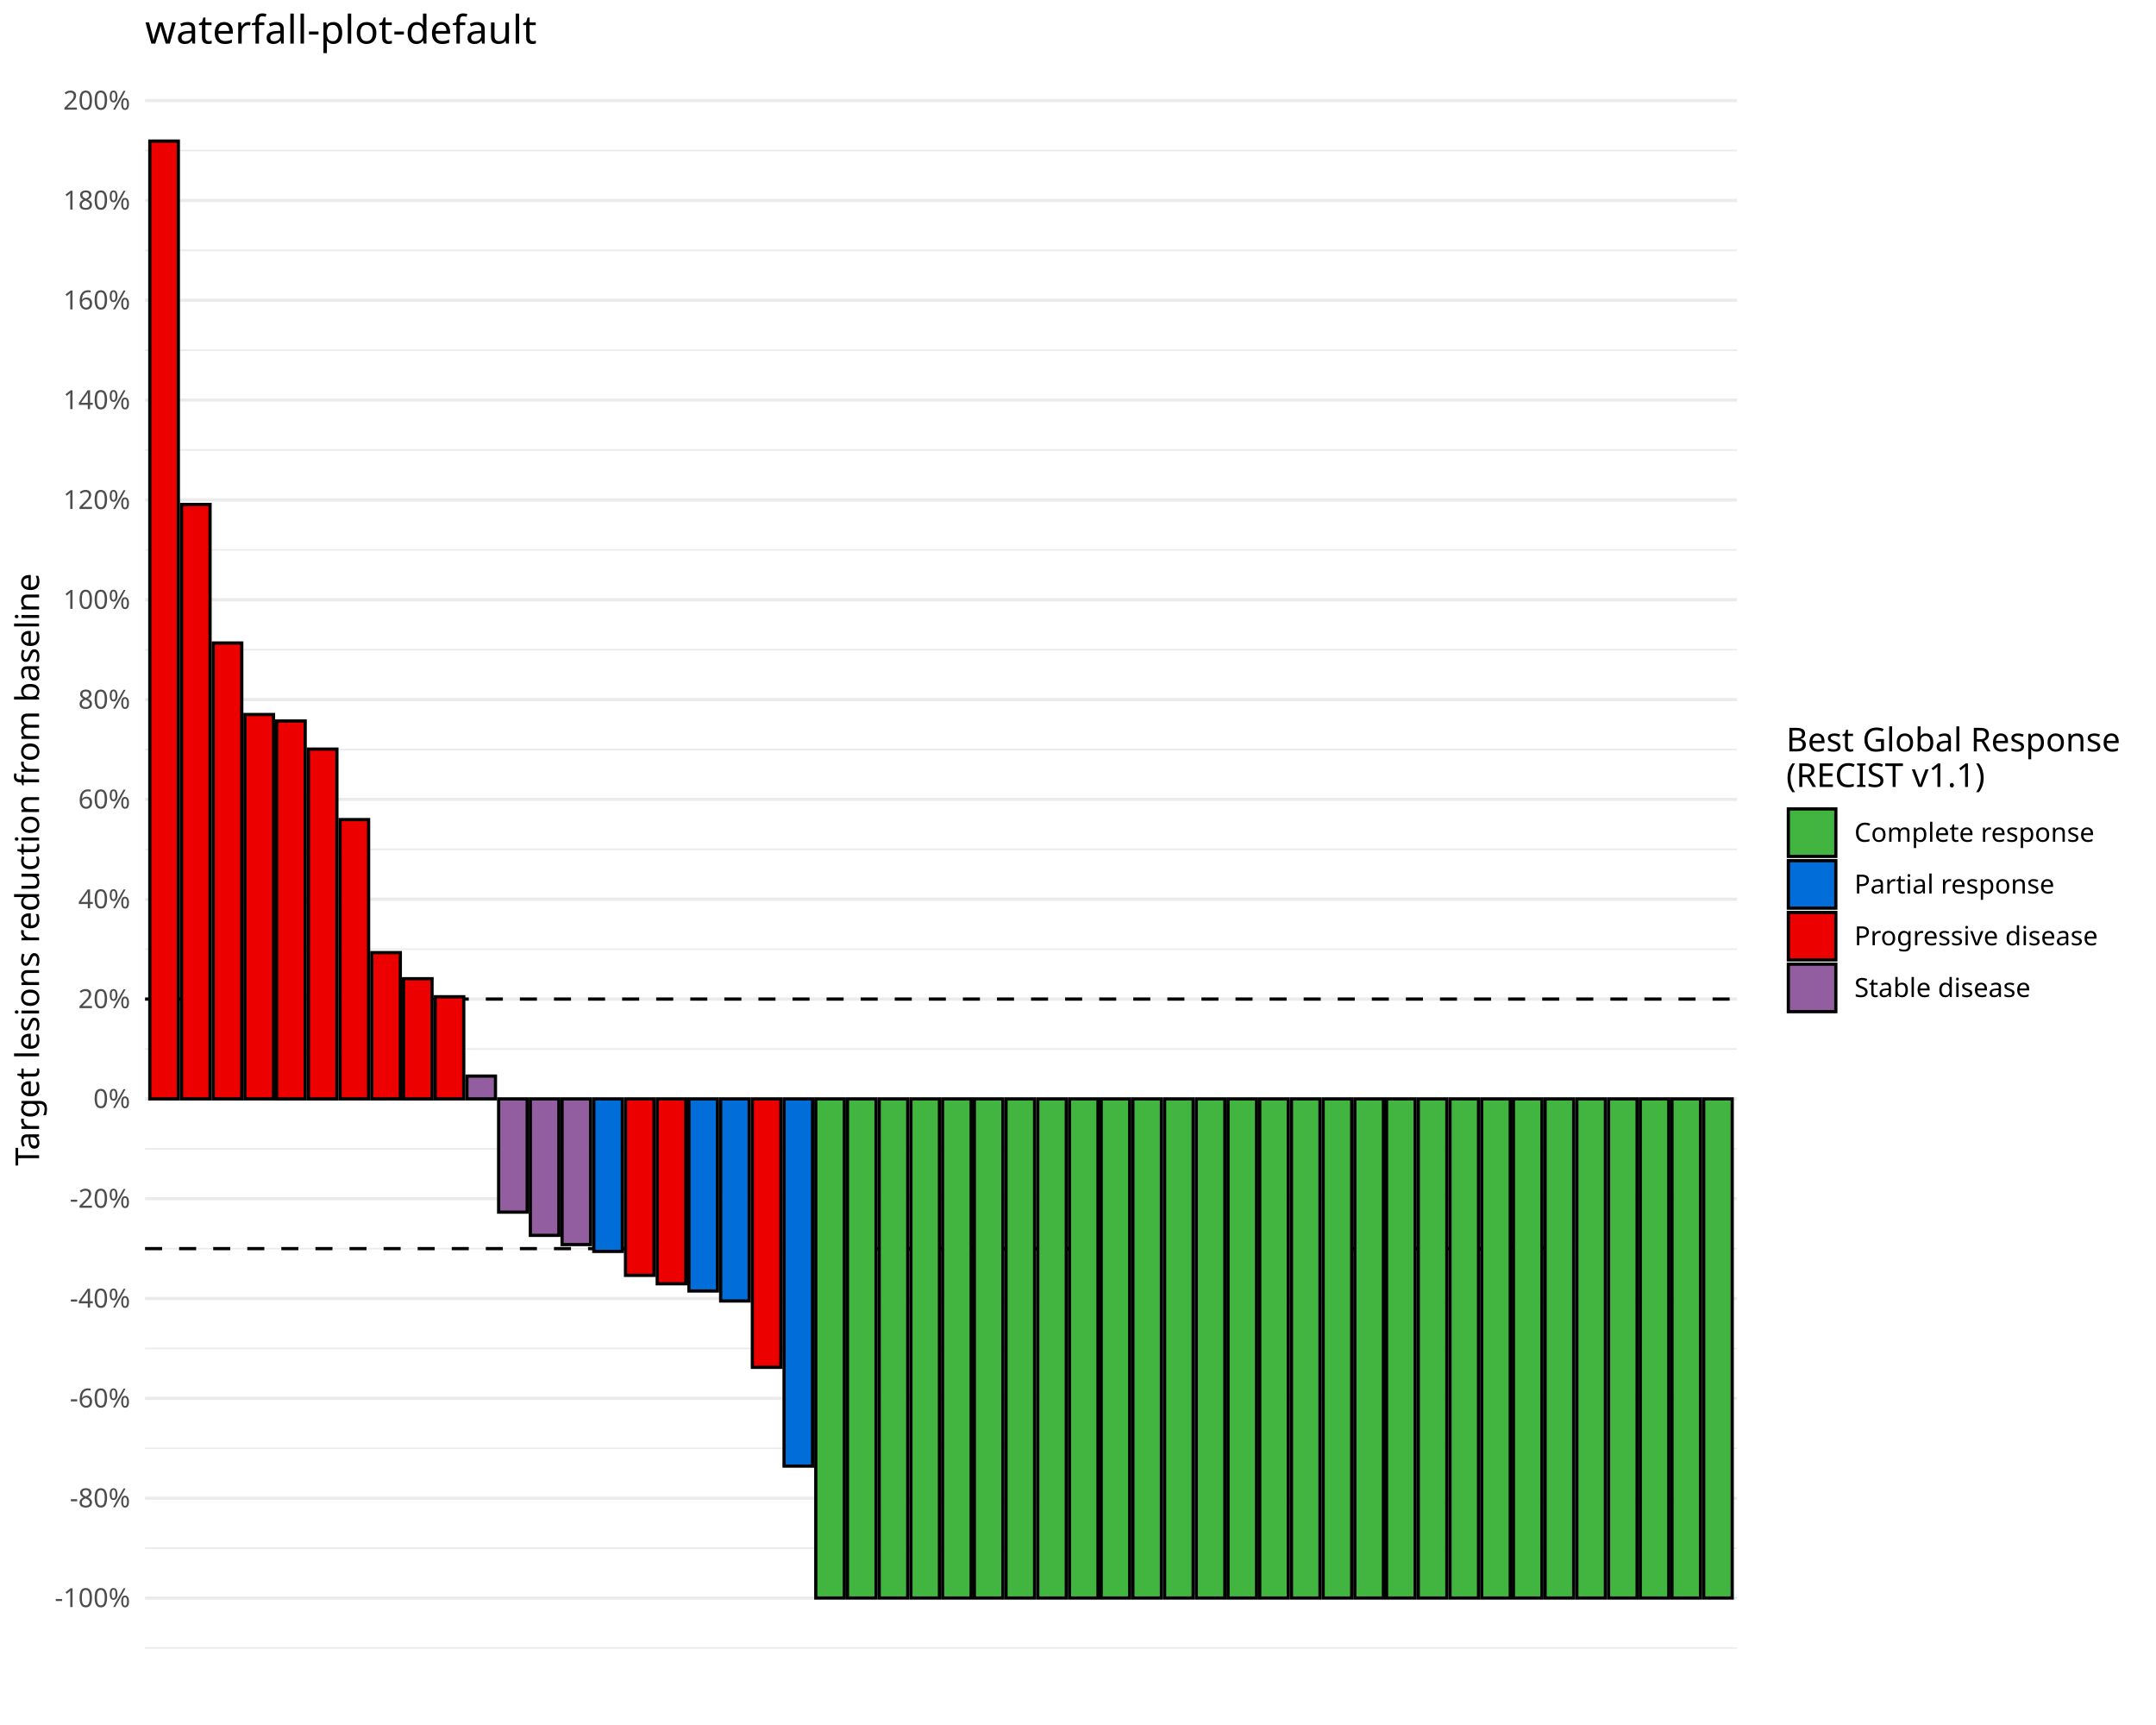
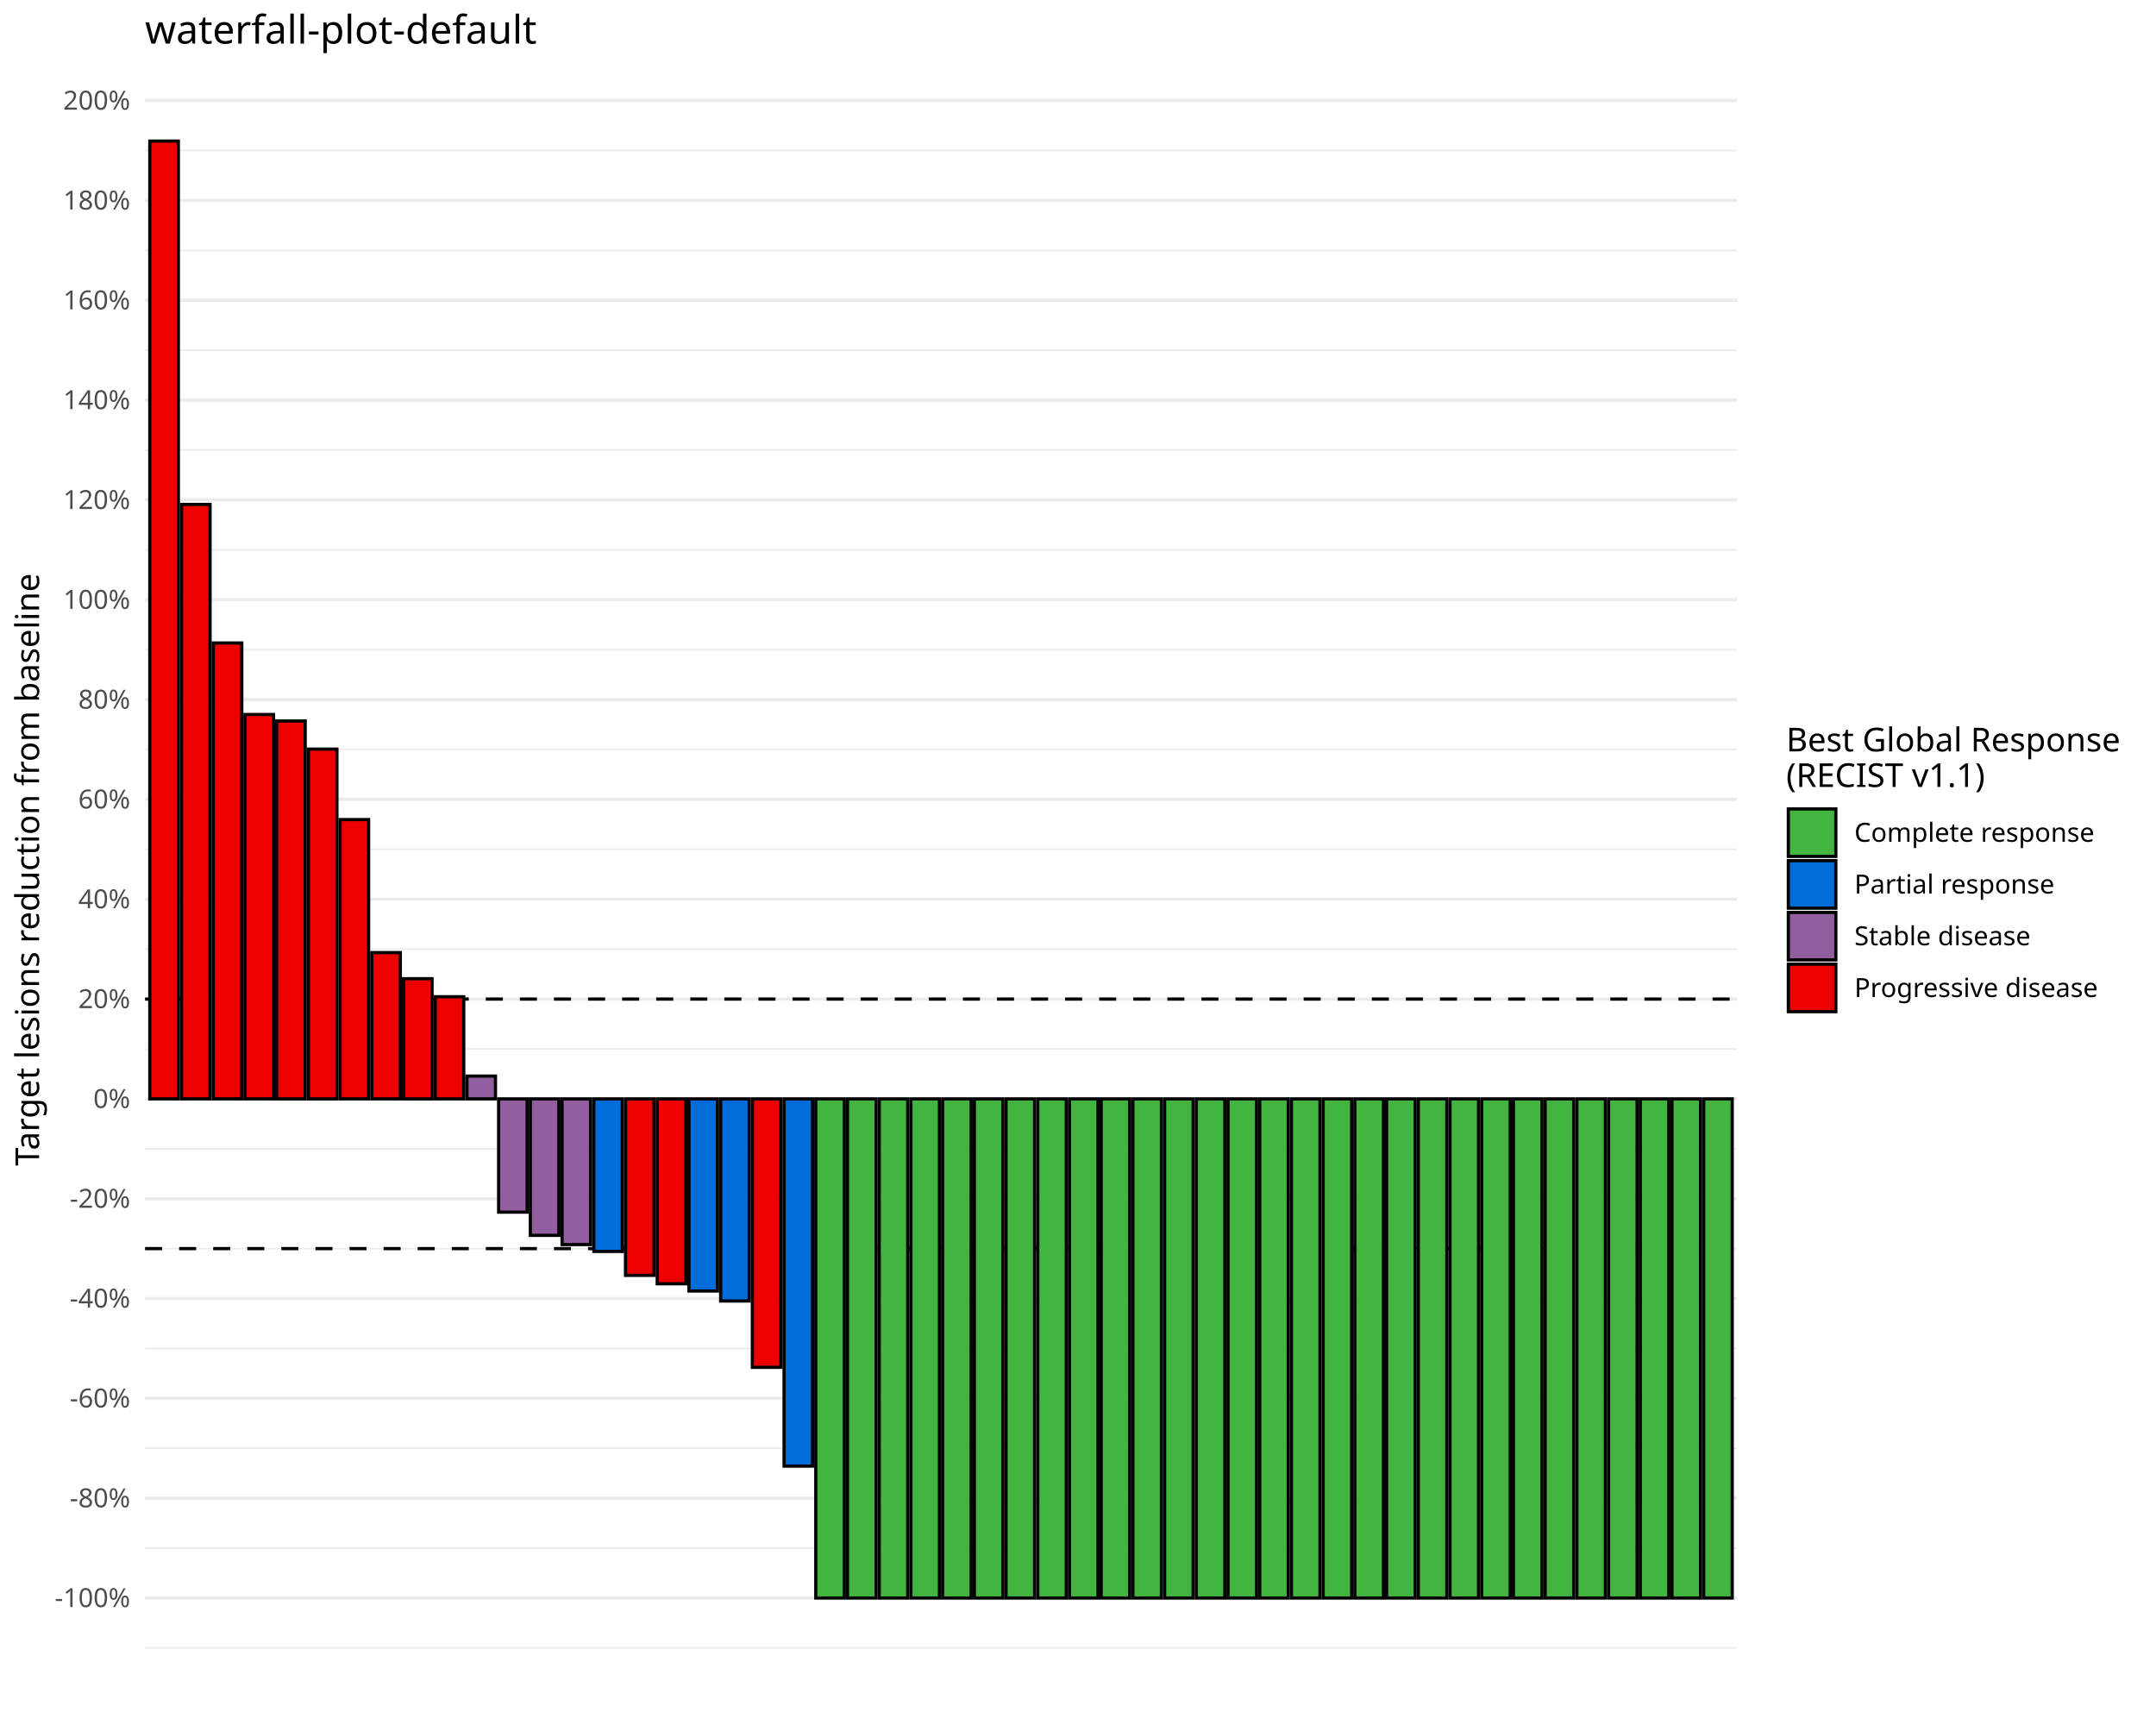
<svg xmlns="http://www.w3.org/2000/svg" class="svglite" data-engine-version="2.0" width="720.00pt" height="576.00pt" viewBox="0 0 720.00 576.00">
  <defs>
    <style type="text/css">
    .svglite line, .svglite polyline, .svglite polygon, .svglite path, .svglite rect, .svglite circle {
      fill: none;
      stroke: #000000;
      stroke-linecap: round;
      stroke-linejoin: round;
      stroke-miterlimit: 10.00;
    }
  </style>
  </defs>
  <rect width="100%" height="100%" style="stroke: none; fill: #FFFFFF;" />
  <defs>
    <clipPath id="cpMC4wMHw3MjAuMDB8MC4wMHw1NzYuMDA=">
      <rect x="0.00" y="0.00" width="720.00" height="576.00" />
    </clipPath>
  </defs>
  <g clip-path="url(#cpMC4wMHw3MjAuMDB8MC4wMHw1NzYuMDA=)">
</g>
  <defs>
    <clipPath id="cpNDguNDR8NTgwLjA3fDIyLjc4fDU1Ny45Mw==">
      <rect x="48.44" y="22.78" width="531.63" height="535.14" />
    </clipPath>
  </defs>
  <g clip-path="url(#cpNDguNDR8NTgwLjA3fDIyLjc4fDU1Ny45Mw==)">
    <polyline points="48.44,550.27 580.07,550.27 " style="stroke-width: 0.53; stroke: #EBEBEB; stroke-linecap: butt;" />
    <polyline points="48.44,516.94 580.07,516.94 " style="stroke-width: 0.53; stroke: #EBEBEB; stroke-linecap: butt;" />
    <polyline points="48.44,483.60 580.07,483.60 " style="stroke-width: 0.53; stroke: #EBEBEB; stroke-linecap: butt;" />
    <polyline points="48.44,450.27 580.07,450.27 " style="stroke-width: 0.53; stroke: #EBEBEB; stroke-linecap: butt;" />
    <polyline points="48.44,416.93 580.07,416.93 " style="stroke-width: 0.53; stroke: #EBEBEB; stroke-linecap: butt;" />
    <polyline points="48.44,383.60 580.07,383.60 " style="stroke-width: 0.53; stroke: #EBEBEB; stroke-linecap: butt;" />
    <polyline points="48.44,350.27 580.07,350.27 " style="stroke-width: 0.53; stroke: #EBEBEB; stroke-linecap: butt;" />
    <polyline points="48.44,316.93 580.07,316.93 " style="stroke-width: 0.53; stroke: #EBEBEB; stroke-linecap: butt;" />
    <polyline points="48.44,283.60 580.07,283.60 " style="stroke-width: 0.53; stroke: #EBEBEB; stroke-linecap: butt;" />
    <polyline points="48.44,250.26 580.07,250.26 " style="stroke-width: 0.53; stroke: #EBEBEB; stroke-linecap: butt;" />
    <polyline points="48.44,216.93 580.07,216.93 " style="stroke-width: 0.53; stroke: #EBEBEB; stroke-linecap: butt;" />
    <polyline points="48.44,183.60 580.07,183.60 " style="stroke-width: 0.53; stroke: #EBEBEB; stroke-linecap: butt;" />
    <polyline points="48.44,150.26 580.07,150.26 " style="stroke-width: 0.53; stroke: #EBEBEB; stroke-linecap: butt;" />
    <polyline points="48.44,116.93 580.07,116.93 " style="stroke-width: 0.53; stroke: #EBEBEB; stroke-linecap: butt;" />
    <polyline points="48.44,83.60 580.07,83.60 " style="stroke-width: 0.53; stroke: #EBEBEB; stroke-linecap: butt;" />
    <polyline points="48.44,50.26 580.07,50.26 " style="stroke-width: 0.53; stroke: #EBEBEB; stroke-linecap: butt;" />
    <polyline points="48.44,533.60 580.07,533.60 " style="stroke-width: 1.07; stroke: #EBEBEB; stroke-linecap: butt;" />
    <polyline points="48.44,500.27 580.07,500.27 " style="stroke-width: 1.07; stroke: #EBEBEB; stroke-linecap: butt;" />
    <polyline points="48.44,466.93 580.07,466.93 " style="stroke-width: 1.07; stroke: #EBEBEB; stroke-linecap: butt;" />
    <polyline points="48.44,433.60 580.07,433.60 " style="stroke-width: 1.07; stroke: #EBEBEB; stroke-linecap: butt;" />
    <polyline points="48.44,400.27 580.07,400.27 " style="stroke-width: 1.07; stroke: #EBEBEB; stroke-linecap: butt;" />
    <polyline points="48.44,366.93 580.07,366.93 " style="stroke-width: 1.07; stroke: #EBEBEB; stroke-linecap: butt;" />
    <polyline points="48.44,333.60 580.07,333.60 " style="stroke-width: 1.07; stroke: #EBEBEB; stroke-linecap: butt;" />
    <polyline points="48.44,300.27 580.07,300.27 " style="stroke-width: 1.07; stroke: #EBEBEB; stroke-linecap: butt;" />
    <polyline points="48.44,266.93 580.07,266.93 " style="stroke-width: 1.07; stroke: #EBEBEB; stroke-linecap: butt;" />
    <polyline points="48.44,233.60 580.07,233.60 " style="stroke-width: 1.07; stroke: #EBEBEB; stroke-linecap: butt;" />
    <polyline points="48.44,200.26 580.07,200.26 " style="stroke-width: 1.07; stroke: #EBEBEB; stroke-linecap: butt;" />
    <polyline points="48.44,166.93 580.07,166.93 " style="stroke-width: 1.07; stroke: #EBEBEB; stroke-linecap: butt;" />
    <polyline points="48.44,133.60 580.07,133.60 " style="stroke-width: 1.07; stroke: #EBEBEB; stroke-linecap: butt;" />
    <polyline points="48.44,100.26 580.07,100.26 " style="stroke-width: 1.07; stroke: #EBEBEB; stroke-linecap: butt;" />
    <polyline points="48.44,66.93 580.07,66.93 " style="stroke-width: 1.07; stroke: #EBEBEB; stroke-linecap: butt;" />
    <polyline points="48.44,33.59 580.07,33.59 " style="stroke-width: 1.07; stroke: #EBEBEB; stroke-linecap: butt;" />
    <line x1="48.44" y1="416.93" x2="580.07" y2="416.93" style="stroke-width: 1.07; stroke-dasharray: 5.69,5.69; stroke-linecap: butt;" />
    <line x1="48.44" y1="333.60" x2="580.07" y2="333.60" style="stroke-width: 1.07; stroke-dasharray: 5.69,5.69; stroke-linecap: butt;" />
    <rect x="272.43" y="366.93" width="9.53" height="166.67" style="stroke-width: 1.07; stroke-linecap: butt; stroke-linejoin: miter; fill: #42B540;" />
    <rect x="81.80" y="238.58" width="9.53" height="128.35" style="stroke-width: 1.07; stroke-linecap: butt; stroke-linejoin: miter; fill: #ED0000;" />
    <rect x="92.39" y="240.75" width="9.53" height="126.19" style="stroke-width: 1.07; stroke-linecap: butt; stroke-linejoin: miter; fill: #ED0000;" />
    <rect x="484.23" y="366.93" width="9.53" height="166.67" style="stroke-width: 1.07; stroke-linecap: butt; stroke-linejoin: miter; fill: #42B540;" />
    <rect x="219.48" y="366.93" width="9.53" height="61.74" style="stroke-width: 1.07; stroke-linecap: butt; stroke-linejoin: miter; fill: #ED0000;" />
    <rect x="558.36" y="366.93" width="9.53" height="166.67" style="stroke-width: 1.07; stroke-linecap: butt; stroke-linejoin: miter; fill: #42B540;" />
    <rect x="134.75" y="326.80" width="9.53" height="40.14" style="stroke-width: 1.07; stroke-linecap: butt; stroke-linejoin: miter; fill: #ED0000;" />
    <rect x="198.30" y="366.93" width="9.53" height="50.94" style="stroke-width: 1.07; stroke-linecap: butt; stroke-linejoin: miter; fill: #006DD8;" />
    <rect x="568.95" y="366.93" width="9.53" height="166.67" style="stroke-width: 1.07; stroke-linecap: butt; stroke-linejoin: miter; fill: #42B540;" />
    <rect x="283.02" y="366.93" width="9.53" height="166.67" style="stroke-width: 1.07; stroke-linecap: butt; stroke-linejoin: miter; fill: #42B540;" />
    <rect x="293.61" y="366.93" width="9.53" height="166.67" style="stroke-width: 1.07; stroke-linecap: butt; stroke-linejoin: miter; fill: #42B540;" />
    <rect x="187.70" y="366.93" width="9.53" height="48.65" style="stroke-width: 1.07; stroke-linecap: butt; stroke-linejoin: miter; fill: #925E9F;" />
    <rect x="177.11" y="366.93" width="9.53" height="45.57" style="stroke-width: 1.07; stroke-linecap: butt; stroke-linejoin: miter; fill: #925E9F;" />
    <rect x="304.20" y="366.93" width="9.53" height="166.67" style="stroke-width: 1.07; stroke-linecap: butt; stroke-linejoin: miter; fill: #42B540;" />
    <rect x="314.79" y="366.93" width="9.53" height="166.67" style="stroke-width: 1.07; stroke-linecap: butt; stroke-linejoin: miter; fill: #42B540;" />
    <rect x="60.62" y="168.44" width="9.53" height="198.49" style="stroke-width: 1.07; stroke-linecap: butt; stroke-linejoin: miter; fill: #ED0000;" />
    <rect x="325.38" y="366.93" width="9.53" height="166.67" style="stroke-width: 1.07; stroke-linecap: butt; stroke-linejoin: miter; fill: #42B540;" />
    <rect x="102.98" y="250.13" width="9.53" height="116.81" style="stroke-width: 1.07; stroke-linecap: butt; stroke-linejoin: miter; fill: #ED0000;" />
    <rect x="335.97" y="366.93" width="9.53" height="166.67" style="stroke-width: 1.07; stroke-linecap: butt; stroke-linejoin: miter; fill: #42B540;" />
    <rect x="346.56" y="366.93" width="9.53" height="166.67" style="stroke-width: 1.07; stroke-linecap: butt; stroke-linejoin: miter; fill: #42B540;" />
    <rect x="357.15" y="366.93" width="9.53" height="166.67" style="stroke-width: 1.07; stroke-linecap: butt; stroke-linejoin: miter; fill: #42B540;" />
    <rect x="367.74" y="366.93" width="9.53" height="166.67" style="stroke-width: 1.07; stroke-linecap: butt; stroke-linejoin: miter; fill: #42B540;" />
    <rect x="378.33" y="366.93" width="9.53" height="166.67" style="stroke-width: 1.07; stroke-linecap: butt; stroke-linejoin: miter; fill: #42B540;" />
    <rect x="388.92" y="366.93" width="9.53" height="166.67" style="stroke-width: 1.07; stroke-linecap: butt; stroke-linejoin: miter; fill: #42B540;" />
    <rect x="145.34" y="332.82" width="9.53" height="34.11" style="stroke-width: 1.07; stroke-linecap: butt; stroke-linejoin: miter; fill: #ED0000;" />
    <rect x="399.51" y="366.93" width="9.53" height="166.67" style="stroke-width: 1.07; stroke-linecap: butt; stroke-linejoin: miter; fill: #42B540;" />
    <rect x="71.21" y="214.70" width="9.53" height="152.23" style="stroke-width: 1.07; stroke-linecap: butt; stroke-linejoin: miter; fill: #ED0000;" />
    <rect x="410.10" y="366.93" width="9.53" height="166.67" style="stroke-width: 1.07; stroke-linecap: butt; stroke-linejoin: miter; fill: #42B540;" />
    <rect x="420.69" y="366.93" width="9.53" height="166.67" style="stroke-width: 1.07; stroke-linecap: butt; stroke-linejoin: miter; fill: #42B540;" />
    <rect x="431.28" y="366.93" width="9.53" height="166.67" style="stroke-width: 1.07; stroke-linecap: butt; stroke-linejoin: miter; fill: #42B540;" />
    <rect x="230.07" y="366.93" width="9.53" height="64.15" style="stroke-width: 1.07; stroke-linecap: butt; stroke-linejoin: miter; fill: #006DD8;" />
    <rect x="441.87" y="366.93" width="9.53" height="166.67" style="stroke-width: 1.07; stroke-linecap: butt; stroke-linejoin: miter; fill: #42B540;" />
    <rect x="452.46" y="366.93" width="9.53" height="166.67" style="stroke-width: 1.07; stroke-linecap: butt; stroke-linejoin: miter; fill: #42B540;" />
    <rect x="113.57" y="273.67" width="9.53" height="93.26" style="stroke-width: 1.07; stroke-linecap: butt; stroke-linejoin: miter; fill: #ED0000;" />
    <rect x="463.05" y="366.93" width="9.53" height="166.67" style="stroke-width: 1.07; stroke-linecap: butt; stroke-linejoin: miter; fill: #42B540;" />
    <rect x="155.93" y="359.32" width="9.53" height="7.61" style="stroke-width: 1.07; stroke-linecap: butt; stroke-linejoin: miter; fill: #925E9F;" />
    <rect x="50.03" y="47.11" width="9.53" height="319.82" style="stroke-width: 1.07; stroke-linecap: butt; stroke-linejoin: miter; fill: #ED0000;" />
    <rect x="261.84" y="366.93" width="9.53" height="122.62" style="stroke-width: 1.07; stroke-linecap: butt; stroke-linejoin: miter; fill: #006DD8;" />
    <rect x="473.64" y="366.93" width="9.53" height="166.67" style="stroke-width: 1.07; stroke-linecap: butt; stroke-linejoin: miter; fill: #42B540;" />
    <rect x="494.82" y="366.93" width="9.53" height="166.67" style="stroke-width: 1.07; stroke-linecap: butt; stroke-linejoin: miter; fill: #42B540;" />
    <rect x="505.41" y="366.93" width="9.53" height="166.67" style="stroke-width: 1.07; stroke-linecap: butt; stroke-linejoin: miter; fill: #42B540;" />
    <rect x="516.00" y="366.93" width="9.53" height="166.67" style="stroke-width: 1.07; stroke-linecap: butt; stroke-linejoin: miter; fill: #42B540;" />
    <rect x="526.59" y="366.93" width="9.53" height="166.67" style="stroke-width: 1.07; stroke-linecap: butt; stroke-linejoin: miter; fill: #42B540;" />
    <rect x="166.52" y="366.93" width="9.53" height="37.82" style="stroke-width: 1.07; stroke-linecap: butt; stroke-linejoin: miter; fill: #925E9F;" />
    <rect x="537.18" y="366.93" width="9.53" height="166.67" style="stroke-width: 1.07; stroke-linecap: butt; stroke-linejoin: miter; fill: #42B540;" />
    <rect x="208.89" y="366.93" width="9.53" height="58.93" style="stroke-width: 1.07; stroke-linecap: butt; stroke-linejoin: miter; fill: #ED0000;" />
    <rect x="251.25" y="366.93" width="9.53" height="89.64" style="stroke-width: 1.07; stroke-linecap: butt; stroke-linejoin: miter; fill: #ED0000;" />
    <rect x="124.16" y="318.09" width="9.53" height="48.84" style="stroke-width: 1.07; stroke-linecap: butt; stroke-linejoin: miter; fill: #ED0000;" />
    <rect x="547.77" y="366.93" width="9.53" height="166.67" style="stroke-width: 1.07; stroke-linecap: butt; stroke-linejoin: miter; fill: #42B540;" />
    <rect x="240.66" y="366.93" width="9.53" height="67.49" style="stroke-width: 1.07; stroke-linecap: butt; stroke-linejoin: miter; fill: #006DD8;" />
  </g>
  <g clip-path="url(#cpMC4wMHw3MjAuMDB8MC4wMHw1NzYuMDA=)">
    <text x="43.51" y="536.63" text-anchor="end" style="font-size: 8.80px; fill: #4D4D4D; font-family: sans;" textLength="25.44px" lengthAdjust="spacingAndGlyphs">-100%</text>
    <text x="43.51" y="503.30" text-anchor="end" style="font-size: 8.80px; fill: #4D4D4D; font-family: sans;" textLength="20.54px" lengthAdjust="spacingAndGlyphs">-80%</text>
    <text x="43.51" y="469.96" text-anchor="end" style="font-size: 8.80px; fill: #4D4D4D; font-family: sans;" textLength="20.54px" lengthAdjust="spacingAndGlyphs">-60%</text>
    <text x="43.51" y="436.63" text-anchor="end" style="font-size: 8.80px; fill: #4D4D4D; font-family: sans;" textLength="20.54px" lengthAdjust="spacingAndGlyphs">-40%</text>
    <text x="43.51" y="403.29" text-anchor="end" style="font-size: 8.80px; fill: #4D4D4D; font-family: sans;" textLength="20.54px" lengthAdjust="spacingAndGlyphs">-20%</text>
    <text x="43.51" y="369.96" text-anchor="end" style="font-size: 8.80px; fill: #4D4D4D; font-family: sans;" textLength="12.72px" lengthAdjust="spacingAndGlyphs">0%</text>
    <text x="43.51" y="336.63" text-anchor="end" style="font-size: 8.80px; fill: #4D4D4D; font-family: sans;" textLength="17.61px" lengthAdjust="spacingAndGlyphs">20%</text>
    <text x="43.51" y="303.29" text-anchor="end" style="font-size: 8.80px; fill: #4D4D4D; font-family: sans;" textLength="17.61px" lengthAdjust="spacingAndGlyphs">40%</text>
    <text x="43.51" y="269.96" text-anchor="end" style="font-size: 8.80px; fill: #4D4D4D; font-family: sans;" textLength="17.61px" lengthAdjust="spacingAndGlyphs">60%</text>
    <text x="43.51" y="236.63" text-anchor="end" style="font-size: 8.80px; fill: #4D4D4D; font-family: sans;" textLength="17.61px" lengthAdjust="spacingAndGlyphs">80%</text>
    <text x="43.51" y="203.29" text-anchor="end" style="font-size: 8.80px; fill: #4D4D4D; font-family: sans;" textLength="22.51px" lengthAdjust="spacingAndGlyphs">100%</text>
    <text x="43.51" y="169.96" text-anchor="end" style="font-size: 8.80px; fill: #4D4D4D; font-family: sans;" textLength="22.51px" lengthAdjust="spacingAndGlyphs">120%</text>
    <text x="43.51" y="136.62" text-anchor="end" style="font-size: 8.80px; fill: #4D4D4D; font-family: sans;" textLength="22.51px" lengthAdjust="spacingAndGlyphs">140%</text>
    <text x="43.51" y="103.29" text-anchor="end" style="font-size: 8.80px; fill: #4D4D4D; font-family: sans;" textLength="22.51px" lengthAdjust="spacingAndGlyphs">160%</text>
    <text x="43.51" y="69.96" text-anchor="end" style="font-size: 8.80px; fill: #4D4D4D; font-family: sans;" textLength="22.51px" lengthAdjust="spacingAndGlyphs">180%</text>
    <text x="43.51" y="36.62" text-anchor="end" style="font-size: 8.80px; fill: #4D4D4D; font-family: sans;" textLength="22.51px" lengthAdjust="spacingAndGlyphs">200%</text>
    <text transform="translate(13.05,290.36) rotate(-90)" text-anchor="middle" style="font-size: 11.00px; font-family: sans;" textLength="186.50px" lengthAdjust="spacingAndGlyphs">Target lesions reduction from baseline</text>
    <text x="596.51" y="250.90" style="font-size: 11.00px; font-family: sans;" textLength="112.53px" lengthAdjust="spacingAndGlyphs">Best Global Response </text>
    <text x="596.51" y="262.78" style="font-size: 11.00px; font-family: sans;" textLength="71.52px" lengthAdjust="spacingAndGlyphs">(RECIST v1.1)</text>
    <rect x="597.22" y="270.11" width="15.86" height="15.86" style="stroke-width: 1.07; stroke-linecap: butt; stroke-linejoin: miter; fill: #42B540;" />
    <rect x="597.22" y="287.39" width="15.86" height="15.86" style="stroke-width: 1.07; stroke-linecap: butt; stroke-linejoin: miter; fill: #006DD8;" />
-     <rect x="597.22" y="304.67" width="15.86" height="15.86" style="stroke-width: 1.07; stroke-linecap: butt; stroke-linejoin: miter; fill: #ED0000;" />
-     <rect x="597.22" y="321.95" width="15.86" height="15.86" style="stroke-width: 1.07; stroke-linecap: butt; stroke-linejoin: miter; fill: #925E9F;" />
+     <rect x="597.22" y="304.67" width="15.86" height="15.86" style="stroke-width: 1.07; stroke-linecap: butt; stroke-linejoin: miter; fill: #925E9F;" />
+     <rect x="597.22" y="321.95" width="15.86" height="15.86" style="stroke-width: 1.07; stroke-linecap: butt; stroke-linejoin: miter; fill: #ED0000;" />
    <text x="619.27" y="281.07" style="font-size: 8.80px; font-family: sans;" textLength="76.32px" lengthAdjust="spacingAndGlyphs">Complete response</text>
    <text x="619.27" y="298.35" style="font-size: 8.80px; font-family: sans;" textLength="63.60px" lengthAdjust="spacingAndGlyphs">Partial response</text>
-     <text x="619.27" y="315.63" style="font-size: 8.80px; font-family: sans;" textLength="79.26px" lengthAdjust="spacingAndGlyphs">Progressive disease</text>
-     <text x="619.27" y="332.91" style="font-size: 8.80px; font-family: sans;" textLength="57.74px" lengthAdjust="spacingAndGlyphs">Stable disease</text>
+     <text x="619.27" y="315.63" style="font-size: 8.80px; font-family: sans;" textLength="57.74px" lengthAdjust="spacingAndGlyphs">Stable disease</text>
+     <text x="619.27" y="332.91" style="font-size: 8.80px; font-family: sans;" textLength="79.26px" lengthAdjust="spacingAndGlyphs">Progressive disease</text>
    <text x="48.44" y="14.56" style="font-size: 13.20px; font-family: sans;" textLength="118.86px" lengthAdjust="spacingAndGlyphs">waterfall-plot-default</text>
  </g>
</svg>
